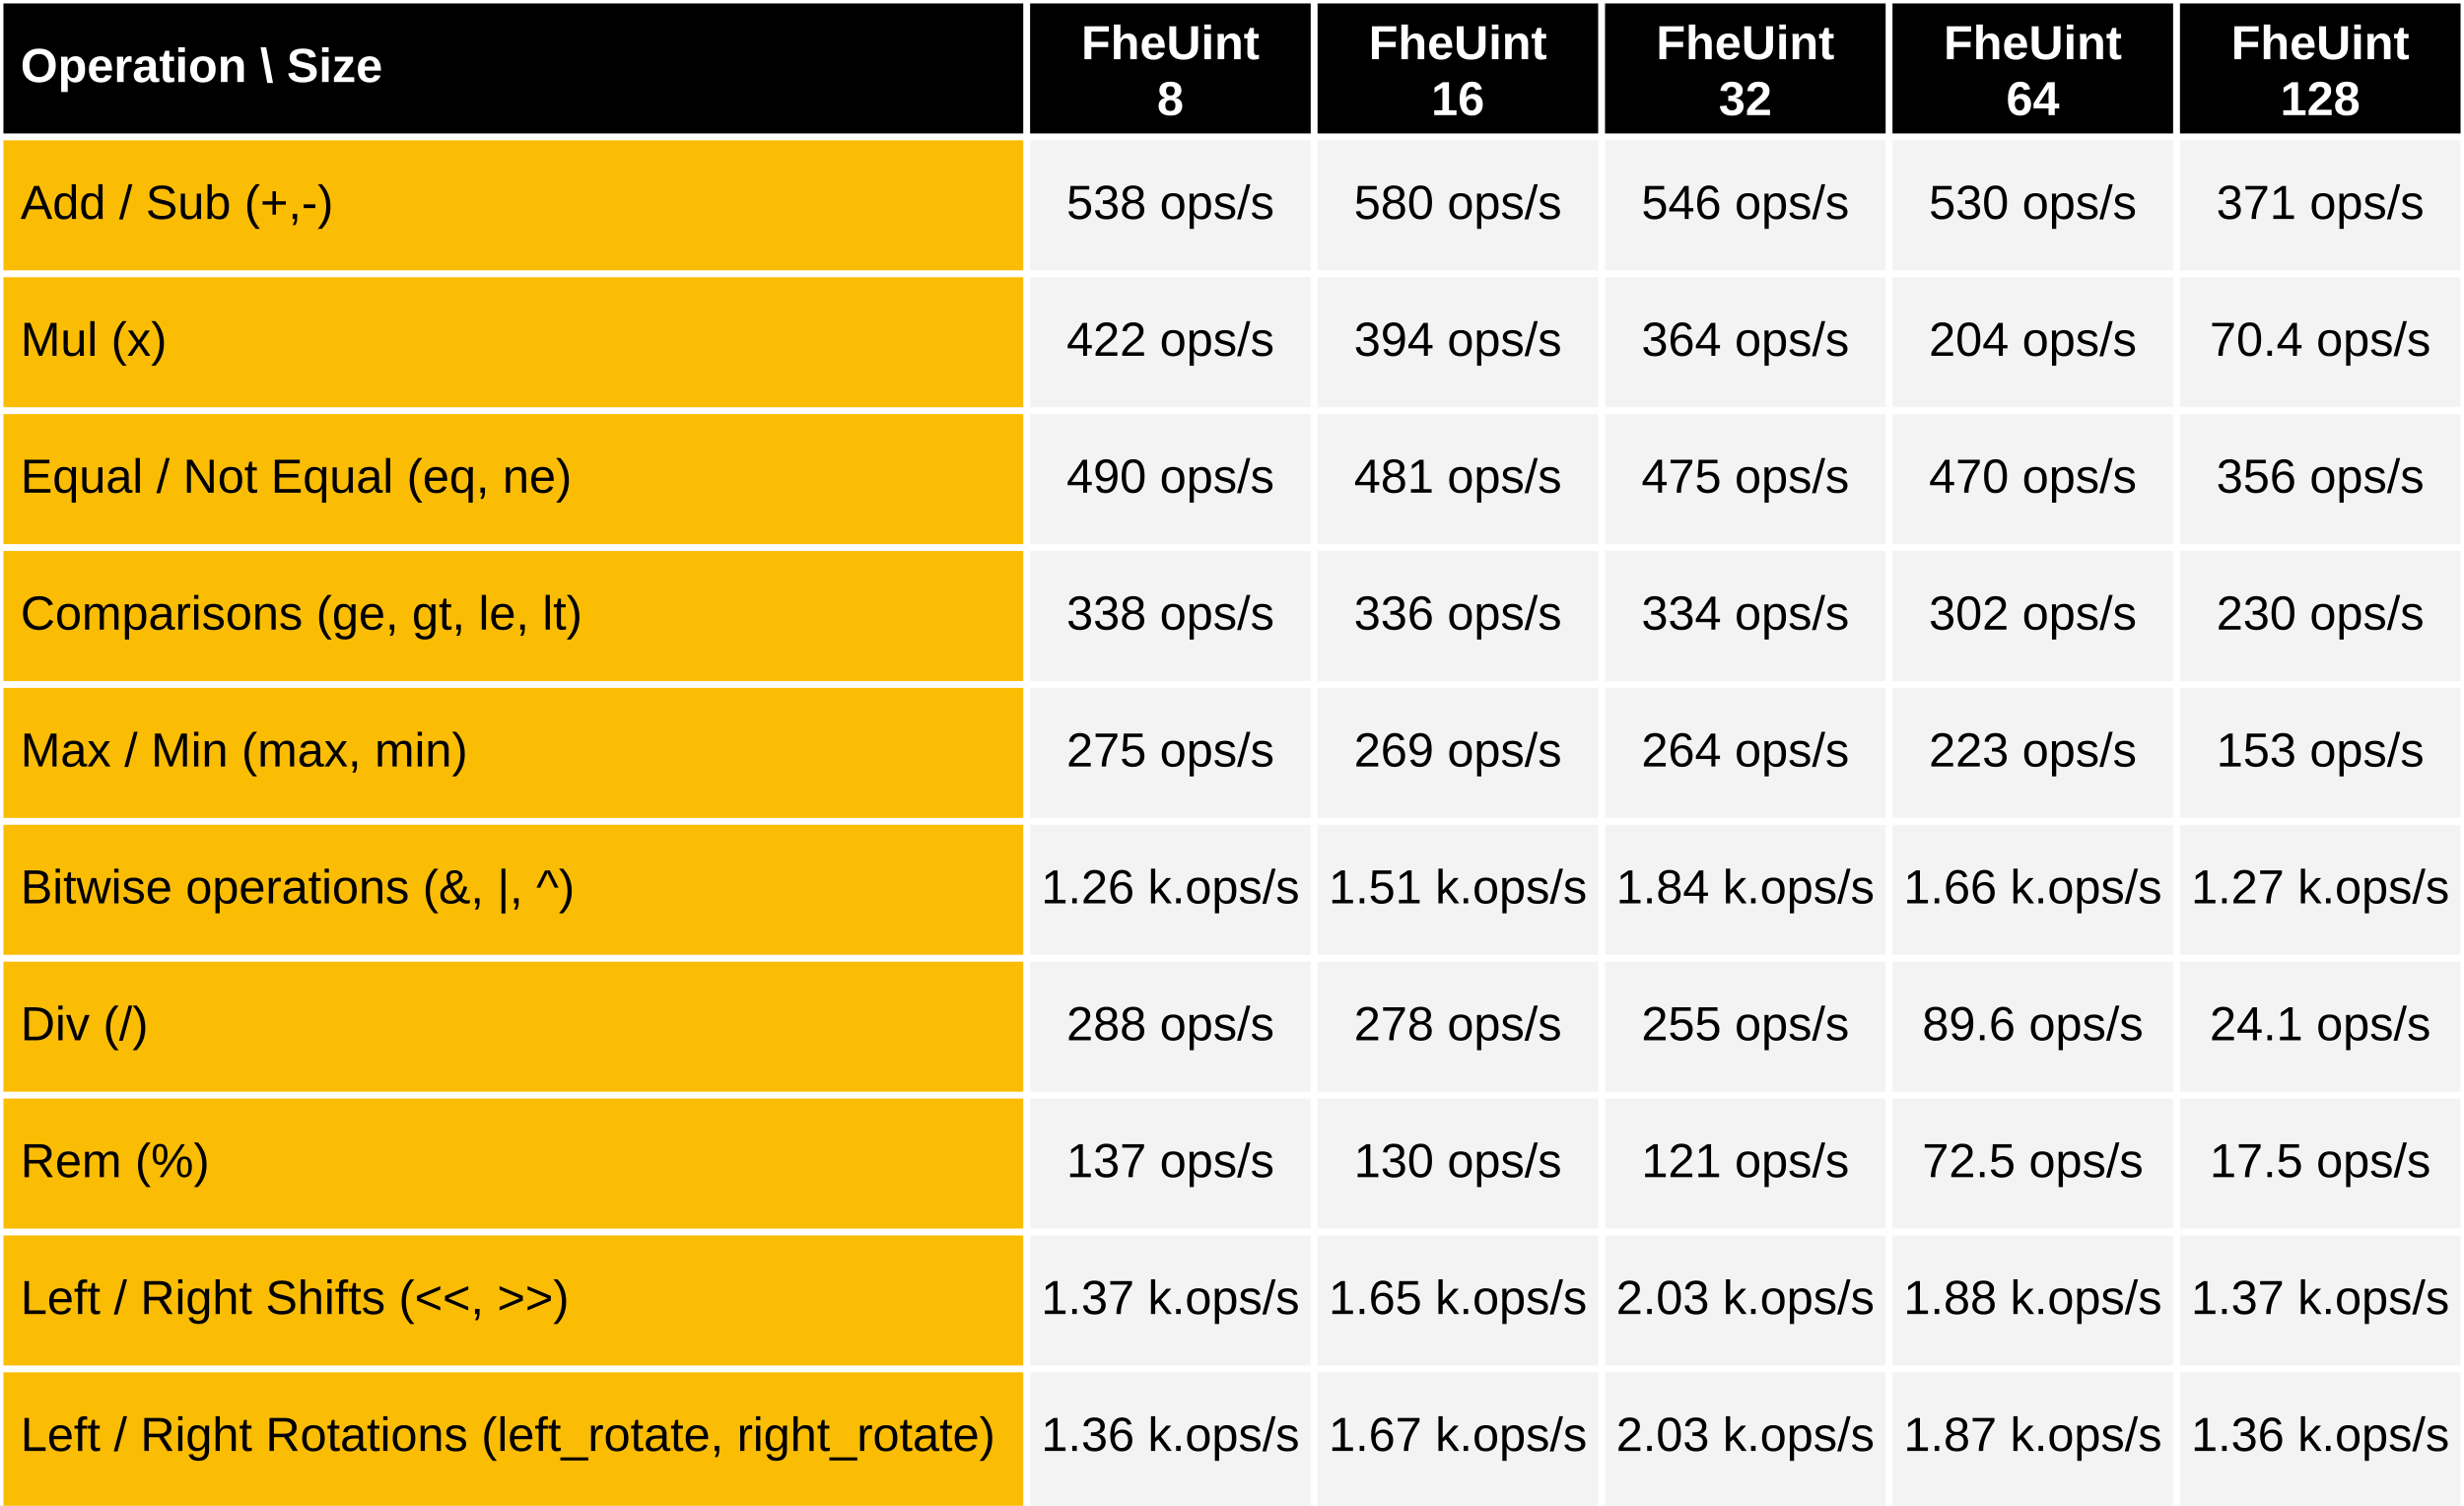
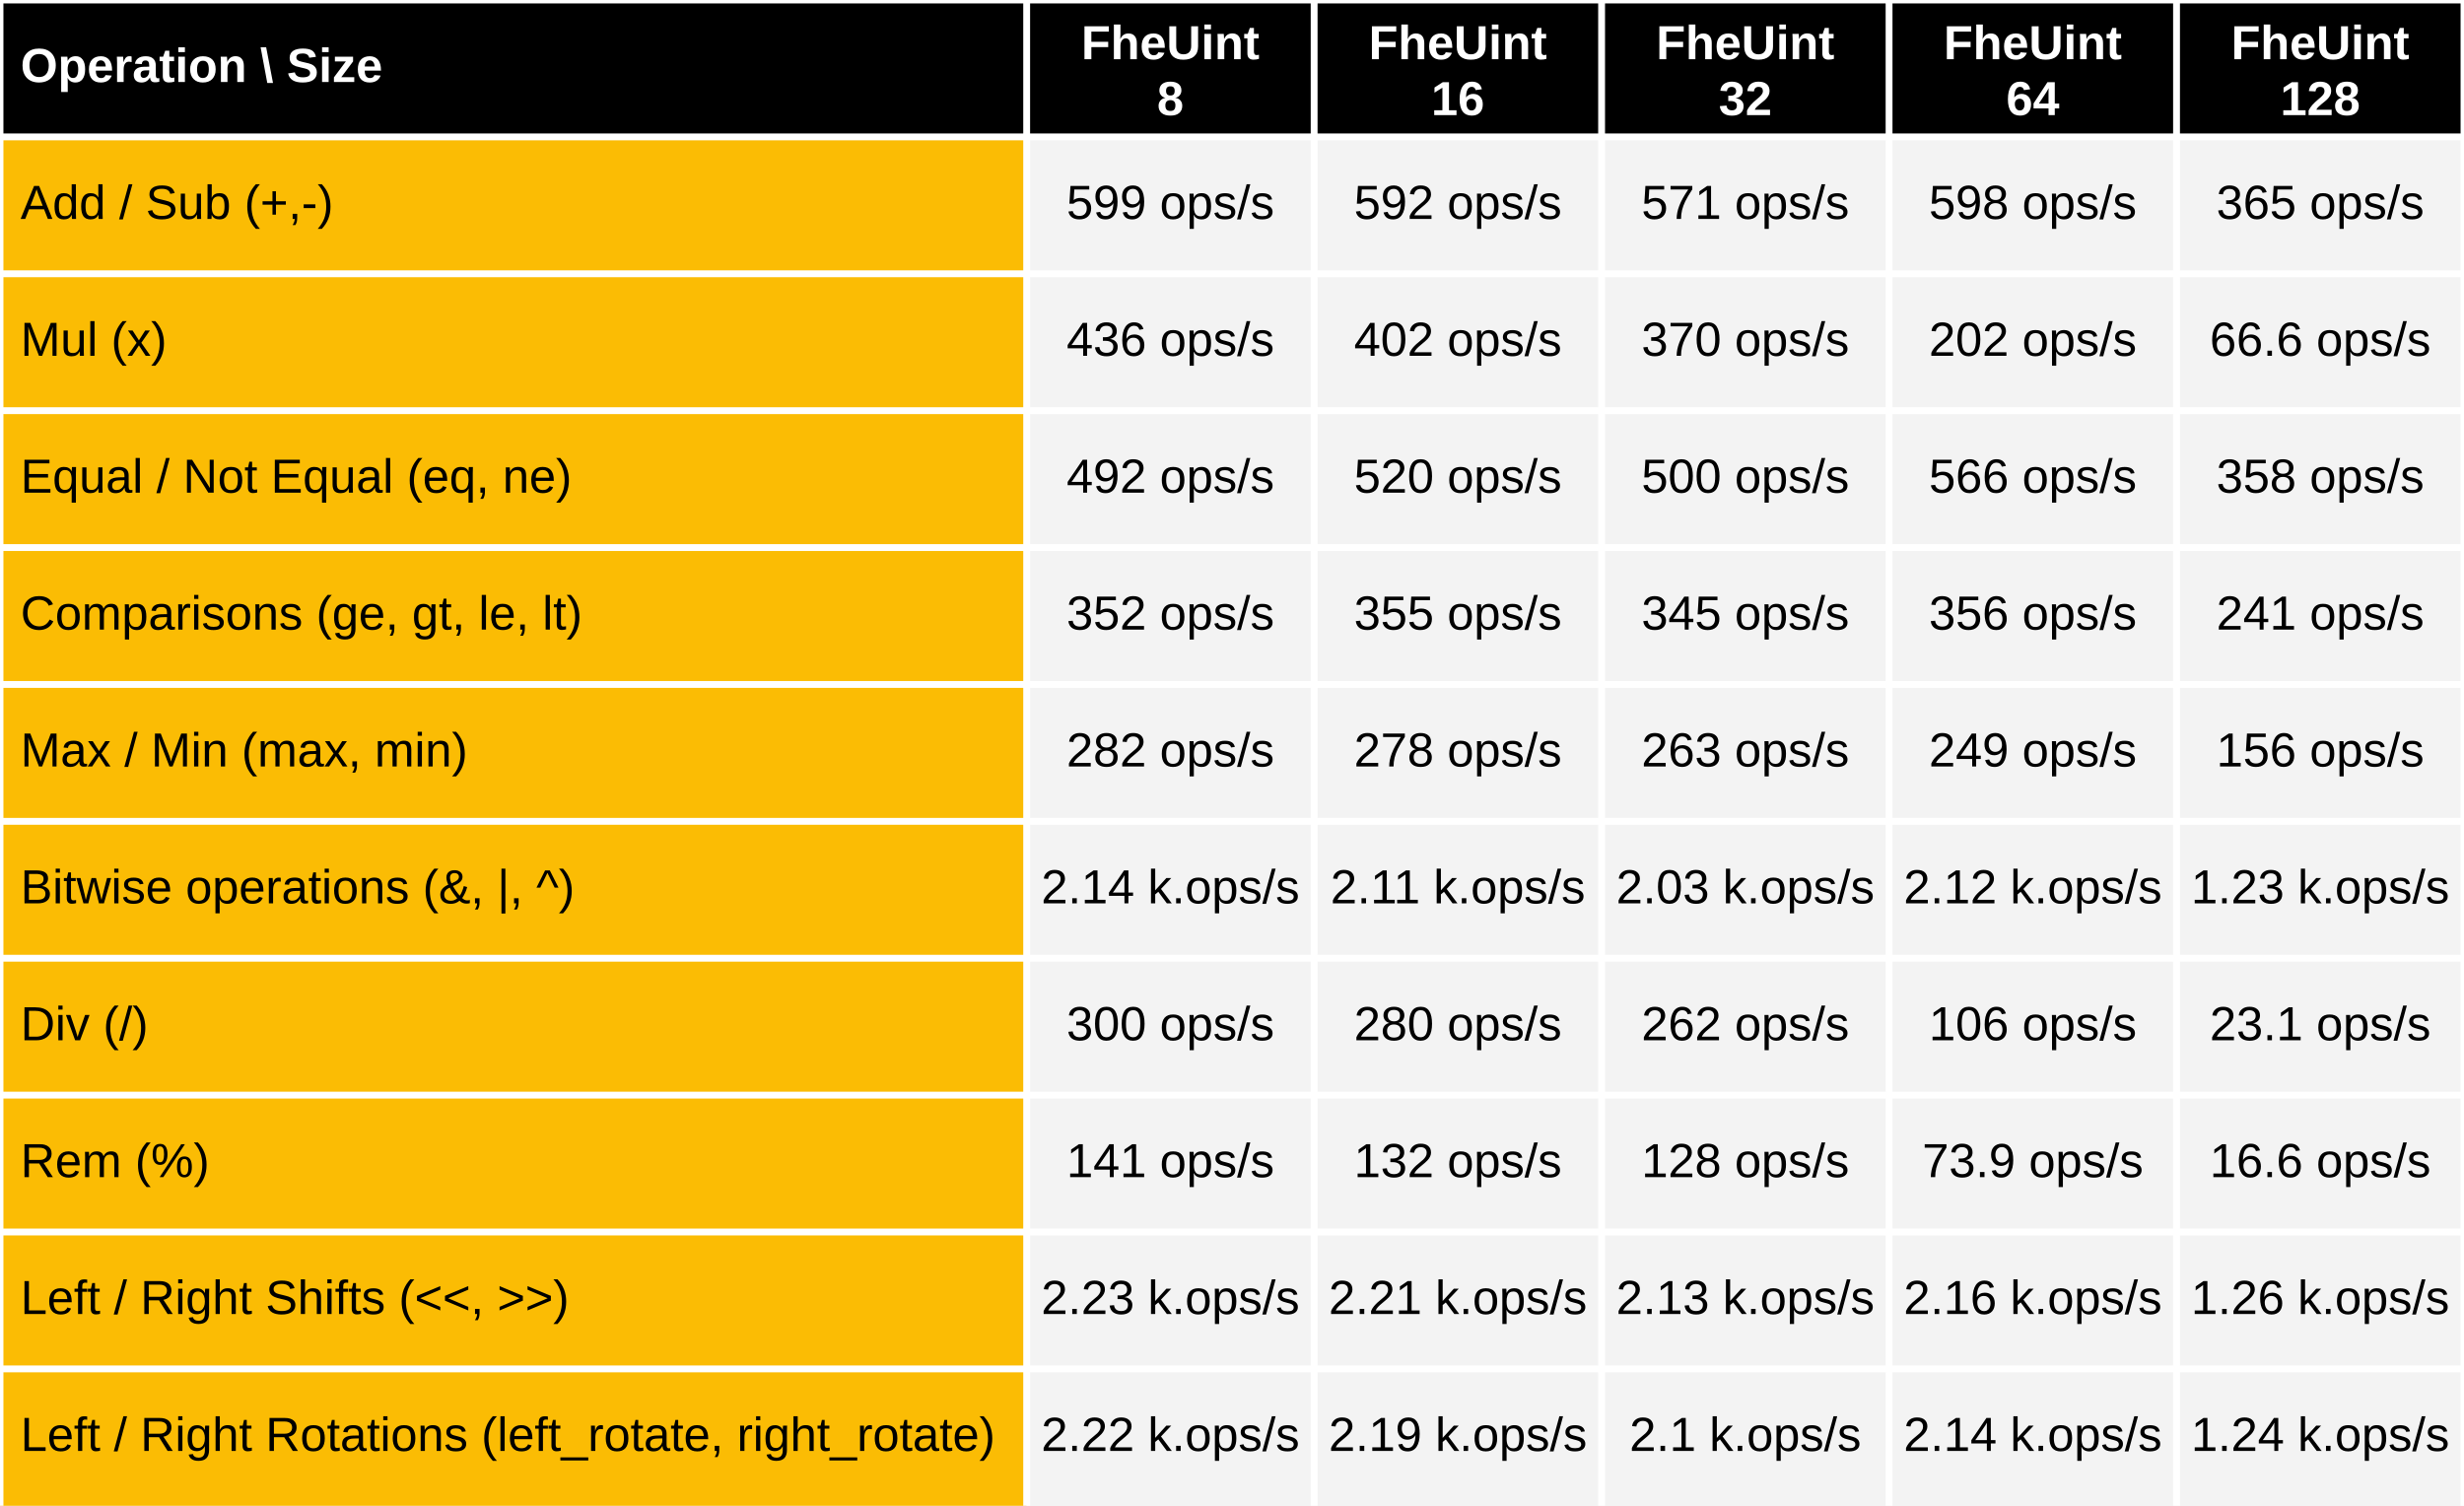
<svg xmlns="http://www.w3.org/2000/svg" viewBox="0 0 720 440" preserveAspectRatio="meet" width="100%" height="440">
  <rect x="0" y="0" width="720" height="40" fill="black" />
  <text dominant-baseline="middle" text-anchor="start" font-family="Arial" font-size="14" font-weight="bold" fill="white" x="6" y="20.0">Operation \ Size</text>
  <text dominant-baseline="middle" text-anchor="middle" font-family="Arial" font-size="14" font-weight="bold" fill="white" x="342.0" y="13.333">FheUint</text>
  <text dominant-baseline="middle" text-anchor="middle" font-family="Arial" font-size="14" font-weight="bold" fill="white" x="342.0" y="29.667">8</text>
  <text dominant-baseline="middle" text-anchor="middle" font-family="Arial" font-size="14" font-weight="bold" fill="white" x="426.0" y="13.333">FheUint</text>
  <text dominant-baseline="middle" text-anchor="middle" font-family="Arial" font-size="14" font-weight="bold" fill="white" x="426.0" y="29.667">16</text>
  <text dominant-baseline="middle" text-anchor="middle" font-family="Arial" font-size="14" font-weight="bold" fill="white" x="510.0" y="13.333">FheUint</text>
  <text dominant-baseline="middle" text-anchor="middle" font-family="Arial" font-size="14" font-weight="bold" fill="white" x="510.0" y="29.667">32</text>
  <text dominant-baseline="middle" text-anchor="middle" font-family="Arial" font-size="14" font-weight="bold" fill="white" x="594.0" y="13.333">FheUint</text>
  <text dominant-baseline="middle" text-anchor="middle" font-family="Arial" font-size="14" font-weight="bold" fill="white" x="594.0" y="29.667">64</text>
  <text dominant-baseline="middle" text-anchor="middle" font-family="Arial" font-size="14" font-weight="bold" fill="white" x="678.0" y="13.333">FheUint</text>
  <text dominant-baseline="middle" text-anchor="middle" font-family="Arial" font-size="14" font-weight="bold" fill="white" x="678.0" y="29.667">128</text>
  <rect x="0" y="40" width="300" height="400" fill="#fbbc04" />
  <rect x="300" y="40" width="420" height="400" fill="#f3f3f3" />
  <text dominant-baseline="middle" text-anchor="start" font-family="Arial" font-size="14" font-weight="normal" fill="black" x="6" y="60.0">Add / Sub (+,-)</text>
-   <text dominant-baseline="middle" text-anchor="middle" font-family="Arial" font-size="14" font-weight="normal" fill="black" x="342.0" y="60.0">538 ops/s</text>
-   <text dominant-baseline="middle" text-anchor="middle" font-family="Arial" font-size="14" font-weight="normal" fill="black" x="426.0" y="60.0">580 ops/s</text>
-   <text dominant-baseline="middle" text-anchor="middle" font-family="Arial" font-size="14" font-weight="normal" fill="black" x="510.0" y="60.0">546 ops/s</text>
-   <text dominant-baseline="middle" text-anchor="middle" font-family="Arial" font-size="14" font-weight="normal" fill="black" x="594.0" y="60.0">530 ops/s</text>
-   <text dominant-baseline="middle" text-anchor="middle" font-family="Arial" font-size="14" font-weight="normal" fill="black" x="678.0" y="60.0">371 ops/s</text>
+   <text dominant-baseline="middle" text-anchor="middle" font-family="Arial" font-size="14" font-weight="normal" fill="black" x="342.0" y="60.0">599 ops/s</text>
+   <text dominant-baseline="middle" text-anchor="middle" font-family="Arial" font-size="14" font-weight="normal" fill="black" x="426.0" y="60.0">592 ops/s</text>
+   <text dominant-baseline="middle" text-anchor="middle" font-family="Arial" font-size="14" font-weight="normal" fill="black" x="510.0" y="60.0">571 ops/s</text>
+   <text dominant-baseline="middle" text-anchor="middle" font-family="Arial" font-size="14" font-weight="normal" fill="black" x="594.0" y="60.0">598 ops/s</text>
+   <text dominant-baseline="middle" text-anchor="middle" font-family="Arial" font-size="14" font-weight="normal" fill="black" x="678.0" y="60.0">365 ops/s</text>
  <text dominant-baseline="middle" text-anchor="start" font-family="Arial" font-size="14" font-weight="normal" fill="black" x="6" y="100.0">Mul (x)</text>
-   <text dominant-baseline="middle" text-anchor="middle" font-family="Arial" font-size="14" font-weight="normal" fill="black" x="342.0" y="100.0">422 ops/s</text>
-   <text dominant-baseline="middle" text-anchor="middle" font-family="Arial" font-size="14" font-weight="normal" fill="black" x="426.0" y="100.0">394 ops/s</text>
-   <text dominant-baseline="middle" text-anchor="middle" font-family="Arial" font-size="14" font-weight="normal" fill="black" x="510.0" y="100.0">364 ops/s</text>
-   <text dominant-baseline="middle" text-anchor="middle" font-family="Arial" font-size="14" font-weight="normal" fill="black" x="594.0" y="100.0">204 ops/s</text>
-   <text dominant-baseline="middle" text-anchor="middle" font-family="Arial" font-size="14" font-weight="normal" fill="black" x="678.0" y="100.0">70.4 ops/s</text>
+   <text dominant-baseline="middle" text-anchor="middle" font-family="Arial" font-size="14" font-weight="normal" fill="black" x="342.0" y="100.0">436 ops/s</text>
+   <text dominant-baseline="middle" text-anchor="middle" font-family="Arial" font-size="14" font-weight="normal" fill="black" x="426.0" y="100.0">402 ops/s</text>
+   <text dominant-baseline="middle" text-anchor="middle" font-family="Arial" font-size="14" font-weight="normal" fill="black" x="510.0" y="100.0">370 ops/s</text>
+   <text dominant-baseline="middle" text-anchor="middle" font-family="Arial" font-size="14" font-weight="normal" fill="black" x="594.0" y="100.0">202 ops/s</text>
+   <text dominant-baseline="middle" text-anchor="middle" font-family="Arial" font-size="14" font-weight="normal" fill="black" x="678.0" y="100.0">66.6 ops/s</text>
  <text dominant-baseline="middle" text-anchor="start" font-family="Arial" font-size="14" font-weight="normal" fill="black" x="6" y="140.0">Equal / Not Equal (eq, ne)</text>
-   <text dominant-baseline="middle" text-anchor="middle" font-family="Arial" font-size="14" font-weight="normal" fill="black" x="342.0" y="140.0">490 ops/s</text>
-   <text dominant-baseline="middle" text-anchor="middle" font-family="Arial" font-size="14" font-weight="normal" fill="black" x="426.0" y="140.0">481 ops/s</text>
-   <text dominant-baseline="middle" text-anchor="middle" font-family="Arial" font-size="14" font-weight="normal" fill="black" x="510.0" y="140.0">475 ops/s</text>
-   <text dominant-baseline="middle" text-anchor="middle" font-family="Arial" font-size="14" font-weight="normal" fill="black" x="594.0" y="140.0">470 ops/s</text>
-   <text dominant-baseline="middle" text-anchor="middle" font-family="Arial" font-size="14" font-weight="normal" fill="black" x="678.0" y="140.0">356 ops/s</text>
+   <text dominant-baseline="middle" text-anchor="middle" font-family="Arial" font-size="14" font-weight="normal" fill="black" x="342.0" y="140.0">492 ops/s</text>
+   <text dominant-baseline="middle" text-anchor="middle" font-family="Arial" font-size="14" font-weight="normal" fill="black" x="426.0" y="140.0">520 ops/s</text>
+   <text dominant-baseline="middle" text-anchor="middle" font-family="Arial" font-size="14" font-weight="normal" fill="black" x="510.0" y="140.0">500 ops/s</text>
+   <text dominant-baseline="middle" text-anchor="middle" font-family="Arial" font-size="14" font-weight="normal" fill="black" x="594.0" y="140.0">566 ops/s</text>
+   <text dominant-baseline="middle" text-anchor="middle" font-family="Arial" font-size="14" font-weight="normal" fill="black" x="678.0" y="140.0">358 ops/s</text>
  <text dominant-baseline="middle" text-anchor="start" font-family="Arial" font-size="14" font-weight="normal" fill="black" x="6" y="180.0">Comparisons (ge, gt, le, lt)</text>
-   <text dominant-baseline="middle" text-anchor="middle" font-family="Arial" font-size="14" font-weight="normal" fill="black" x="342.0" y="180.0">338 ops/s</text>
-   <text dominant-baseline="middle" text-anchor="middle" font-family="Arial" font-size="14" font-weight="normal" fill="black" x="426.0" y="180.0">336 ops/s</text>
-   <text dominant-baseline="middle" text-anchor="middle" font-family="Arial" font-size="14" font-weight="normal" fill="black" x="510.0" y="180.0">334 ops/s</text>
-   <text dominant-baseline="middle" text-anchor="middle" font-family="Arial" font-size="14" font-weight="normal" fill="black" x="594.0" y="180.0">302 ops/s</text>
-   <text dominant-baseline="middle" text-anchor="middle" font-family="Arial" font-size="14" font-weight="normal" fill="black" x="678.0" y="180.0">230 ops/s</text>
+   <text dominant-baseline="middle" text-anchor="middle" font-family="Arial" font-size="14" font-weight="normal" fill="black" x="342.0" y="180.0">352 ops/s</text>
+   <text dominant-baseline="middle" text-anchor="middle" font-family="Arial" font-size="14" font-weight="normal" fill="black" x="426.0" y="180.0">355 ops/s</text>
+   <text dominant-baseline="middle" text-anchor="middle" font-family="Arial" font-size="14" font-weight="normal" fill="black" x="510.0" y="180.0">345 ops/s</text>
+   <text dominant-baseline="middle" text-anchor="middle" font-family="Arial" font-size="14" font-weight="normal" fill="black" x="594.0" y="180.0">356 ops/s</text>
+   <text dominant-baseline="middle" text-anchor="middle" font-family="Arial" font-size="14" font-weight="normal" fill="black" x="678.0" y="180.0">241 ops/s</text>
  <text dominant-baseline="middle" text-anchor="start" font-family="Arial" font-size="14" font-weight="normal" fill="black" x="6" y="220.0">Max / Min (max, min)</text>
-   <text dominant-baseline="middle" text-anchor="middle" font-family="Arial" font-size="14" font-weight="normal" fill="black" x="342.0" y="220.0">275 ops/s</text>
-   <text dominant-baseline="middle" text-anchor="middle" font-family="Arial" font-size="14" font-weight="normal" fill="black" x="426.0" y="220.0">269 ops/s</text>
-   <text dominant-baseline="middle" text-anchor="middle" font-family="Arial" font-size="14" font-weight="normal" fill="black" x="510.0" y="220.0">264 ops/s</text>
-   <text dominant-baseline="middle" text-anchor="middle" font-family="Arial" font-size="14" font-weight="normal" fill="black" x="594.0" y="220.0">223 ops/s</text>
-   <text dominant-baseline="middle" text-anchor="middle" font-family="Arial" font-size="14" font-weight="normal" fill="black" x="678.0" y="220.0">153 ops/s</text>
+   <text dominant-baseline="middle" text-anchor="middle" font-family="Arial" font-size="14" font-weight="normal" fill="black" x="342.0" y="220.0">282 ops/s</text>
+   <text dominant-baseline="middle" text-anchor="middle" font-family="Arial" font-size="14" font-weight="normal" fill="black" x="426.0" y="220.0">278 ops/s</text>
+   <text dominant-baseline="middle" text-anchor="middle" font-family="Arial" font-size="14" font-weight="normal" fill="black" x="510.0" y="220.0">263 ops/s</text>
+   <text dominant-baseline="middle" text-anchor="middle" font-family="Arial" font-size="14" font-weight="normal" fill="black" x="594.0" y="220.0">249 ops/s</text>
+   <text dominant-baseline="middle" text-anchor="middle" font-family="Arial" font-size="14" font-weight="normal" fill="black" x="678.0" y="220.0">156 ops/s</text>
  <text dominant-baseline="middle" text-anchor="start" font-family="Arial" font-size="14" font-weight="normal" fill="black" x="6" y="260.0">Bitwise operations (&amp;, |, ^)</text>
-   <text dominant-baseline="middle" text-anchor="middle" font-family="Arial" font-size="14" font-weight="normal" fill="black" x="342.0" y="260.0">1.26 k.ops/s</text>
-   <text dominant-baseline="middle" text-anchor="middle" font-family="Arial" font-size="14" font-weight="normal" fill="black" x="426.0" y="260.0">1.51 k.ops/s</text>
-   <text dominant-baseline="middle" text-anchor="middle" font-family="Arial" font-size="14" font-weight="normal" fill="black" x="510.0" y="260.0">1.84 k.ops/s</text>
-   <text dominant-baseline="middle" text-anchor="middle" font-family="Arial" font-size="14" font-weight="normal" fill="black" x="594.0" y="260.0">1.66 k.ops/s</text>
-   <text dominant-baseline="middle" text-anchor="middle" font-family="Arial" font-size="14" font-weight="normal" fill="black" x="678.0" y="260.0">1.27 k.ops/s</text>
+   <text dominant-baseline="middle" text-anchor="middle" font-family="Arial" font-size="14" font-weight="normal" fill="black" x="342.0" y="260.0">2.14 k.ops/s</text>
+   <text dominant-baseline="middle" text-anchor="middle" font-family="Arial" font-size="14" font-weight="normal" fill="black" x="426.0" y="260.0">2.11 k.ops/s</text>
+   <text dominant-baseline="middle" text-anchor="middle" font-family="Arial" font-size="14" font-weight="normal" fill="black" x="510.0" y="260.0">2.03 k.ops/s</text>
+   <text dominant-baseline="middle" text-anchor="middle" font-family="Arial" font-size="14" font-weight="normal" fill="black" x="594.0" y="260.0">2.12 k.ops/s</text>
+   <text dominant-baseline="middle" text-anchor="middle" font-family="Arial" font-size="14" font-weight="normal" fill="black" x="678.0" y="260.0">1.23 k.ops/s</text>
  <text dominant-baseline="middle" text-anchor="start" font-family="Arial" font-size="14" font-weight="normal" fill="black" x="6" y="300.0">Div  (/)</text>
-   <text dominant-baseline="middle" text-anchor="middle" font-family="Arial" font-size="14" font-weight="normal" fill="black" x="342.0" y="300.0">288 ops/s</text>
-   <text dominant-baseline="middle" text-anchor="middle" font-family="Arial" font-size="14" font-weight="normal" fill="black" x="426.0" y="300.0">278 ops/s</text>
-   <text dominant-baseline="middle" text-anchor="middle" font-family="Arial" font-size="14" font-weight="normal" fill="black" x="510.0" y="300.0">255 ops/s</text>
-   <text dominant-baseline="middle" text-anchor="middle" font-family="Arial" font-size="14" font-weight="normal" fill="black" x="594.0" y="300.0">89.6 ops/s</text>
-   <text dominant-baseline="middle" text-anchor="middle" font-family="Arial" font-size="14" font-weight="normal" fill="black" x="678.0" y="300.0">24.1 ops/s</text>
+   <text dominant-baseline="middle" text-anchor="middle" font-family="Arial" font-size="14" font-weight="normal" fill="black" x="342.0" y="300.0">300 ops/s</text>
+   <text dominant-baseline="middle" text-anchor="middle" font-family="Arial" font-size="14" font-weight="normal" fill="black" x="426.0" y="300.0">280 ops/s</text>
+   <text dominant-baseline="middle" text-anchor="middle" font-family="Arial" font-size="14" font-weight="normal" fill="black" x="510.0" y="300.0">262 ops/s</text>
+   <text dominant-baseline="middle" text-anchor="middle" font-family="Arial" font-size="14" font-weight="normal" fill="black" x="594.0" y="300.0">106 ops/s</text>
+   <text dominant-baseline="middle" text-anchor="middle" font-family="Arial" font-size="14" font-weight="normal" fill="black" x="678.0" y="300.0">23.1 ops/s</text>
  <text dominant-baseline="middle" text-anchor="start" font-family="Arial" font-size="14" font-weight="normal" fill="black" x="6" y="340.0">Rem  (%)</text>
-   <text dominant-baseline="middle" text-anchor="middle" font-family="Arial" font-size="14" font-weight="normal" fill="black" x="342.0" y="340.0">137 ops/s</text>
-   <text dominant-baseline="middle" text-anchor="middle" font-family="Arial" font-size="14" font-weight="normal" fill="black" x="426.0" y="340.0">130 ops/s</text>
-   <text dominant-baseline="middle" text-anchor="middle" font-family="Arial" font-size="14" font-weight="normal" fill="black" x="510.0" y="340.0">121 ops/s</text>
-   <text dominant-baseline="middle" text-anchor="middle" font-family="Arial" font-size="14" font-weight="normal" fill="black" x="594.0" y="340.0">72.5 ops/s</text>
-   <text dominant-baseline="middle" text-anchor="middle" font-family="Arial" font-size="14" font-weight="normal" fill="black" x="678.0" y="340.0">17.5 ops/s</text>
+   <text dominant-baseline="middle" text-anchor="middle" font-family="Arial" font-size="14" font-weight="normal" fill="black" x="342.0" y="340.0">141 ops/s</text>
+   <text dominant-baseline="middle" text-anchor="middle" font-family="Arial" font-size="14" font-weight="normal" fill="black" x="426.0" y="340.0">132 ops/s</text>
+   <text dominant-baseline="middle" text-anchor="middle" font-family="Arial" font-size="14" font-weight="normal" fill="black" x="510.0" y="340.0">128 ops/s</text>
+   <text dominant-baseline="middle" text-anchor="middle" font-family="Arial" font-size="14" font-weight="normal" fill="black" x="594.0" y="340.0">73.9 ops/s</text>
+   <text dominant-baseline="middle" text-anchor="middle" font-family="Arial" font-size="14" font-weight="normal" fill="black" x="678.0" y="340.0">16.6 ops/s</text>
  <text dominant-baseline="middle" text-anchor="start" font-family="Arial" font-size="14" font-weight="normal" fill="black" x="6" y="380.0">Left / Right Shifts (&lt;&lt;, &gt;&gt;)</text>
-   <text dominant-baseline="middle" text-anchor="middle" font-family="Arial" font-size="14" font-weight="normal" fill="black" x="342.0" y="380.0">1.37 k.ops/s</text>
-   <text dominant-baseline="middle" text-anchor="middle" font-family="Arial" font-size="14" font-weight="normal" fill="black" x="426.0" y="380.0">1.65 k.ops/s</text>
-   <text dominant-baseline="middle" text-anchor="middle" font-family="Arial" font-size="14" font-weight="normal" fill="black" x="510.0" y="380.0">2.03 k.ops/s</text>
-   <text dominant-baseline="middle" text-anchor="middle" font-family="Arial" font-size="14" font-weight="normal" fill="black" x="594.0" y="380.0">1.88 k.ops/s</text>
-   <text dominant-baseline="middle" text-anchor="middle" font-family="Arial" font-size="14" font-weight="normal" fill="black" x="678.0" y="380.0">1.37 k.ops/s</text>
+   <text dominant-baseline="middle" text-anchor="middle" font-family="Arial" font-size="14" font-weight="normal" fill="black" x="342.0" y="380.0">2.23 k.ops/s</text>
+   <text dominant-baseline="middle" text-anchor="middle" font-family="Arial" font-size="14" font-weight="normal" fill="black" x="426.0" y="380.0">2.21 k.ops/s</text>
+   <text dominant-baseline="middle" text-anchor="middle" font-family="Arial" font-size="14" font-weight="normal" fill="black" x="510.0" y="380.0">2.13 k.ops/s</text>
+   <text dominant-baseline="middle" text-anchor="middle" font-family="Arial" font-size="14" font-weight="normal" fill="black" x="594.0" y="380.0">2.16 k.ops/s</text>
+   <text dominant-baseline="middle" text-anchor="middle" font-family="Arial" font-size="14" font-weight="normal" fill="black" x="678.0" y="380.0">1.26 k.ops/s</text>
  <text dominant-baseline="middle" text-anchor="start" font-family="Arial" font-size="14" font-weight="normal" fill="black" x="6" y="420.0">Left / Right Rotations (left_rotate, right_rotate)</text>
-   <text dominant-baseline="middle" text-anchor="middle" font-family="Arial" font-size="14" font-weight="normal" fill="black" x="342.0" y="420.0">1.36 k.ops/s</text>
-   <text dominant-baseline="middle" text-anchor="middle" font-family="Arial" font-size="14" font-weight="normal" fill="black" x="426.0" y="420.0">1.67 k.ops/s</text>
-   <text dominant-baseline="middle" text-anchor="middle" font-family="Arial" font-size="14" font-weight="normal" fill="black" x="510.0" y="420.0">2.03 k.ops/s</text>
-   <text dominant-baseline="middle" text-anchor="middle" font-family="Arial" font-size="14" font-weight="normal" fill="black" x="594.0" y="420.0">1.87 k.ops/s</text>
-   <text dominant-baseline="middle" text-anchor="middle" font-family="Arial" font-size="14" font-weight="normal" fill="black" x="678.0" y="420.0">1.36 k.ops/s</text>
+   <text dominant-baseline="middle" text-anchor="middle" font-family="Arial" font-size="14" font-weight="normal" fill="black" x="342.0" y="420.0">2.22 k.ops/s</text>
+   <text dominant-baseline="middle" text-anchor="middle" font-family="Arial" font-size="14" font-weight="normal" fill="black" x="426.0" y="420.0">2.19 k.ops/s</text>
+   <text dominant-baseline="middle" text-anchor="middle" font-family="Arial" font-size="14" font-weight="normal" fill="black" x="510.0" y="420.0">2.1 k.ops/s</text>
+   <text dominant-baseline="middle" text-anchor="middle" font-family="Arial" font-size="14" font-weight="normal" fill="black" x="594.0" y="420.0">2.14 k.ops/s</text>
+   <text dominant-baseline="middle" text-anchor="middle" font-family="Arial" font-size="14" font-weight="normal" fill="black" x="678.0" y="420.0">1.24 k.ops/s</text>
  <line stroke="white" stroke-width="2" x1="0" y1="0" x2="720" y2="0" />
  <line stroke="white" stroke-width="2" x1="0" y1="40" x2="720" y2="40" />
  <line stroke="white" stroke-width="2" x1="0" y1="80" x2="720" y2="80" />
  <line stroke="white" stroke-width="2" x1="0" y1="120" x2="720" y2="120" />
  <line stroke="white" stroke-width="2" x1="0" y1="160" x2="720" y2="160" />
  <line stroke="white" stroke-width="2" x1="0" y1="200" x2="720" y2="200" />
  <line stroke="white" stroke-width="2" x1="0" y1="240" x2="720" y2="240" />
  <line stroke="white" stroke-width="2" x1="0" y1="280" x2="720" y2="280" />
  <line stroke="white" stroke-width="2" x1="0" y1="320" x2="720" y2="320" />
  <line stroke="white" stroke-width="2" x1="0" y1="360" x2="720" y2="360" />
  <line stroke="white" stroke-width="2" x1="0" y1="400" x2="720" y2="400" />
  <line stroke="white" stroke-width="2" x1="0" y1="0" x2="0" y2="440" />
  <line stroke="white" stroke-width="2" x1="300.0" y1="0" x2="300.0" y2="440" />
  <line stroke="white" stroke-width="2" x1="384.0" y1="0" x2="384.0" y2="440" />
  <line stroke="white" stroke-width="2" x1="468.0" y1="0" x2="468.0" y2="440" />
  <line stroke="white" stroke-width="2" x1="552.0" y1="0" x2="552.0" y2="440" />
  <line stroke="white" stroke-width="2" x1="636.0" y1="0" x2="636.0" y2="440" />
  <line stroke="white" stroke-width="2" x1="720.0" y1="0" x2="720.0" y2="440" />
</svg>
